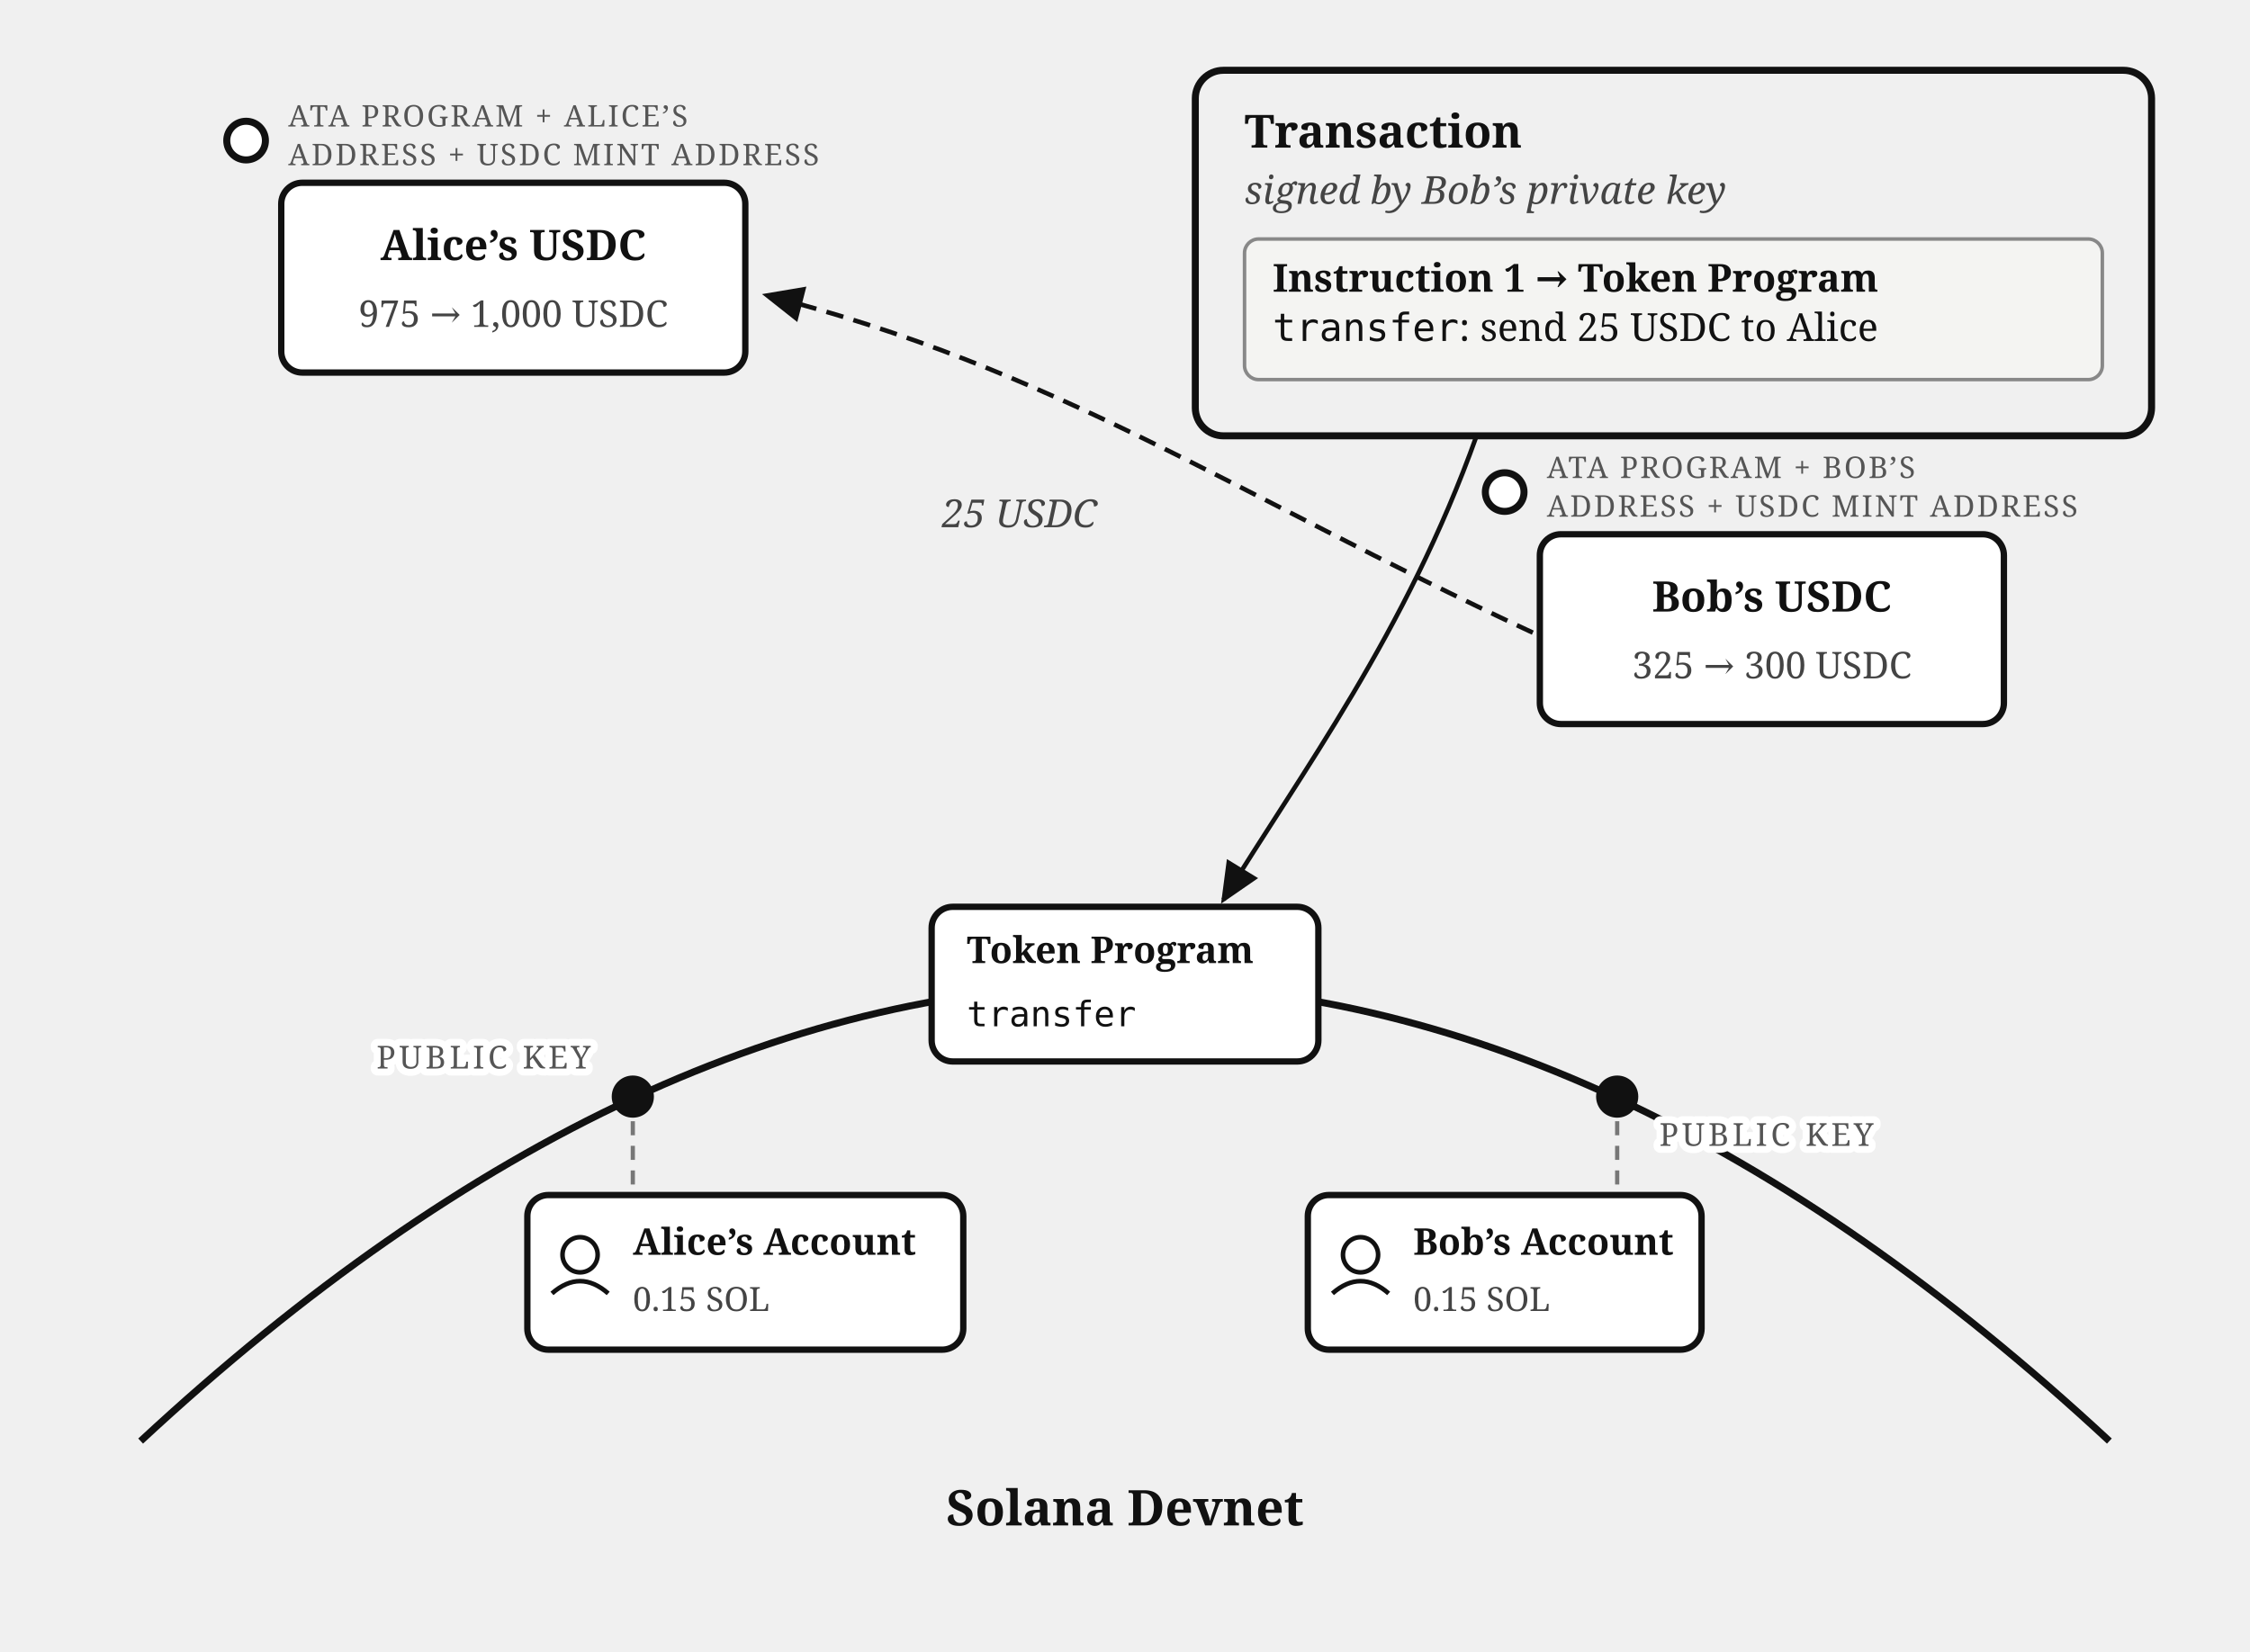
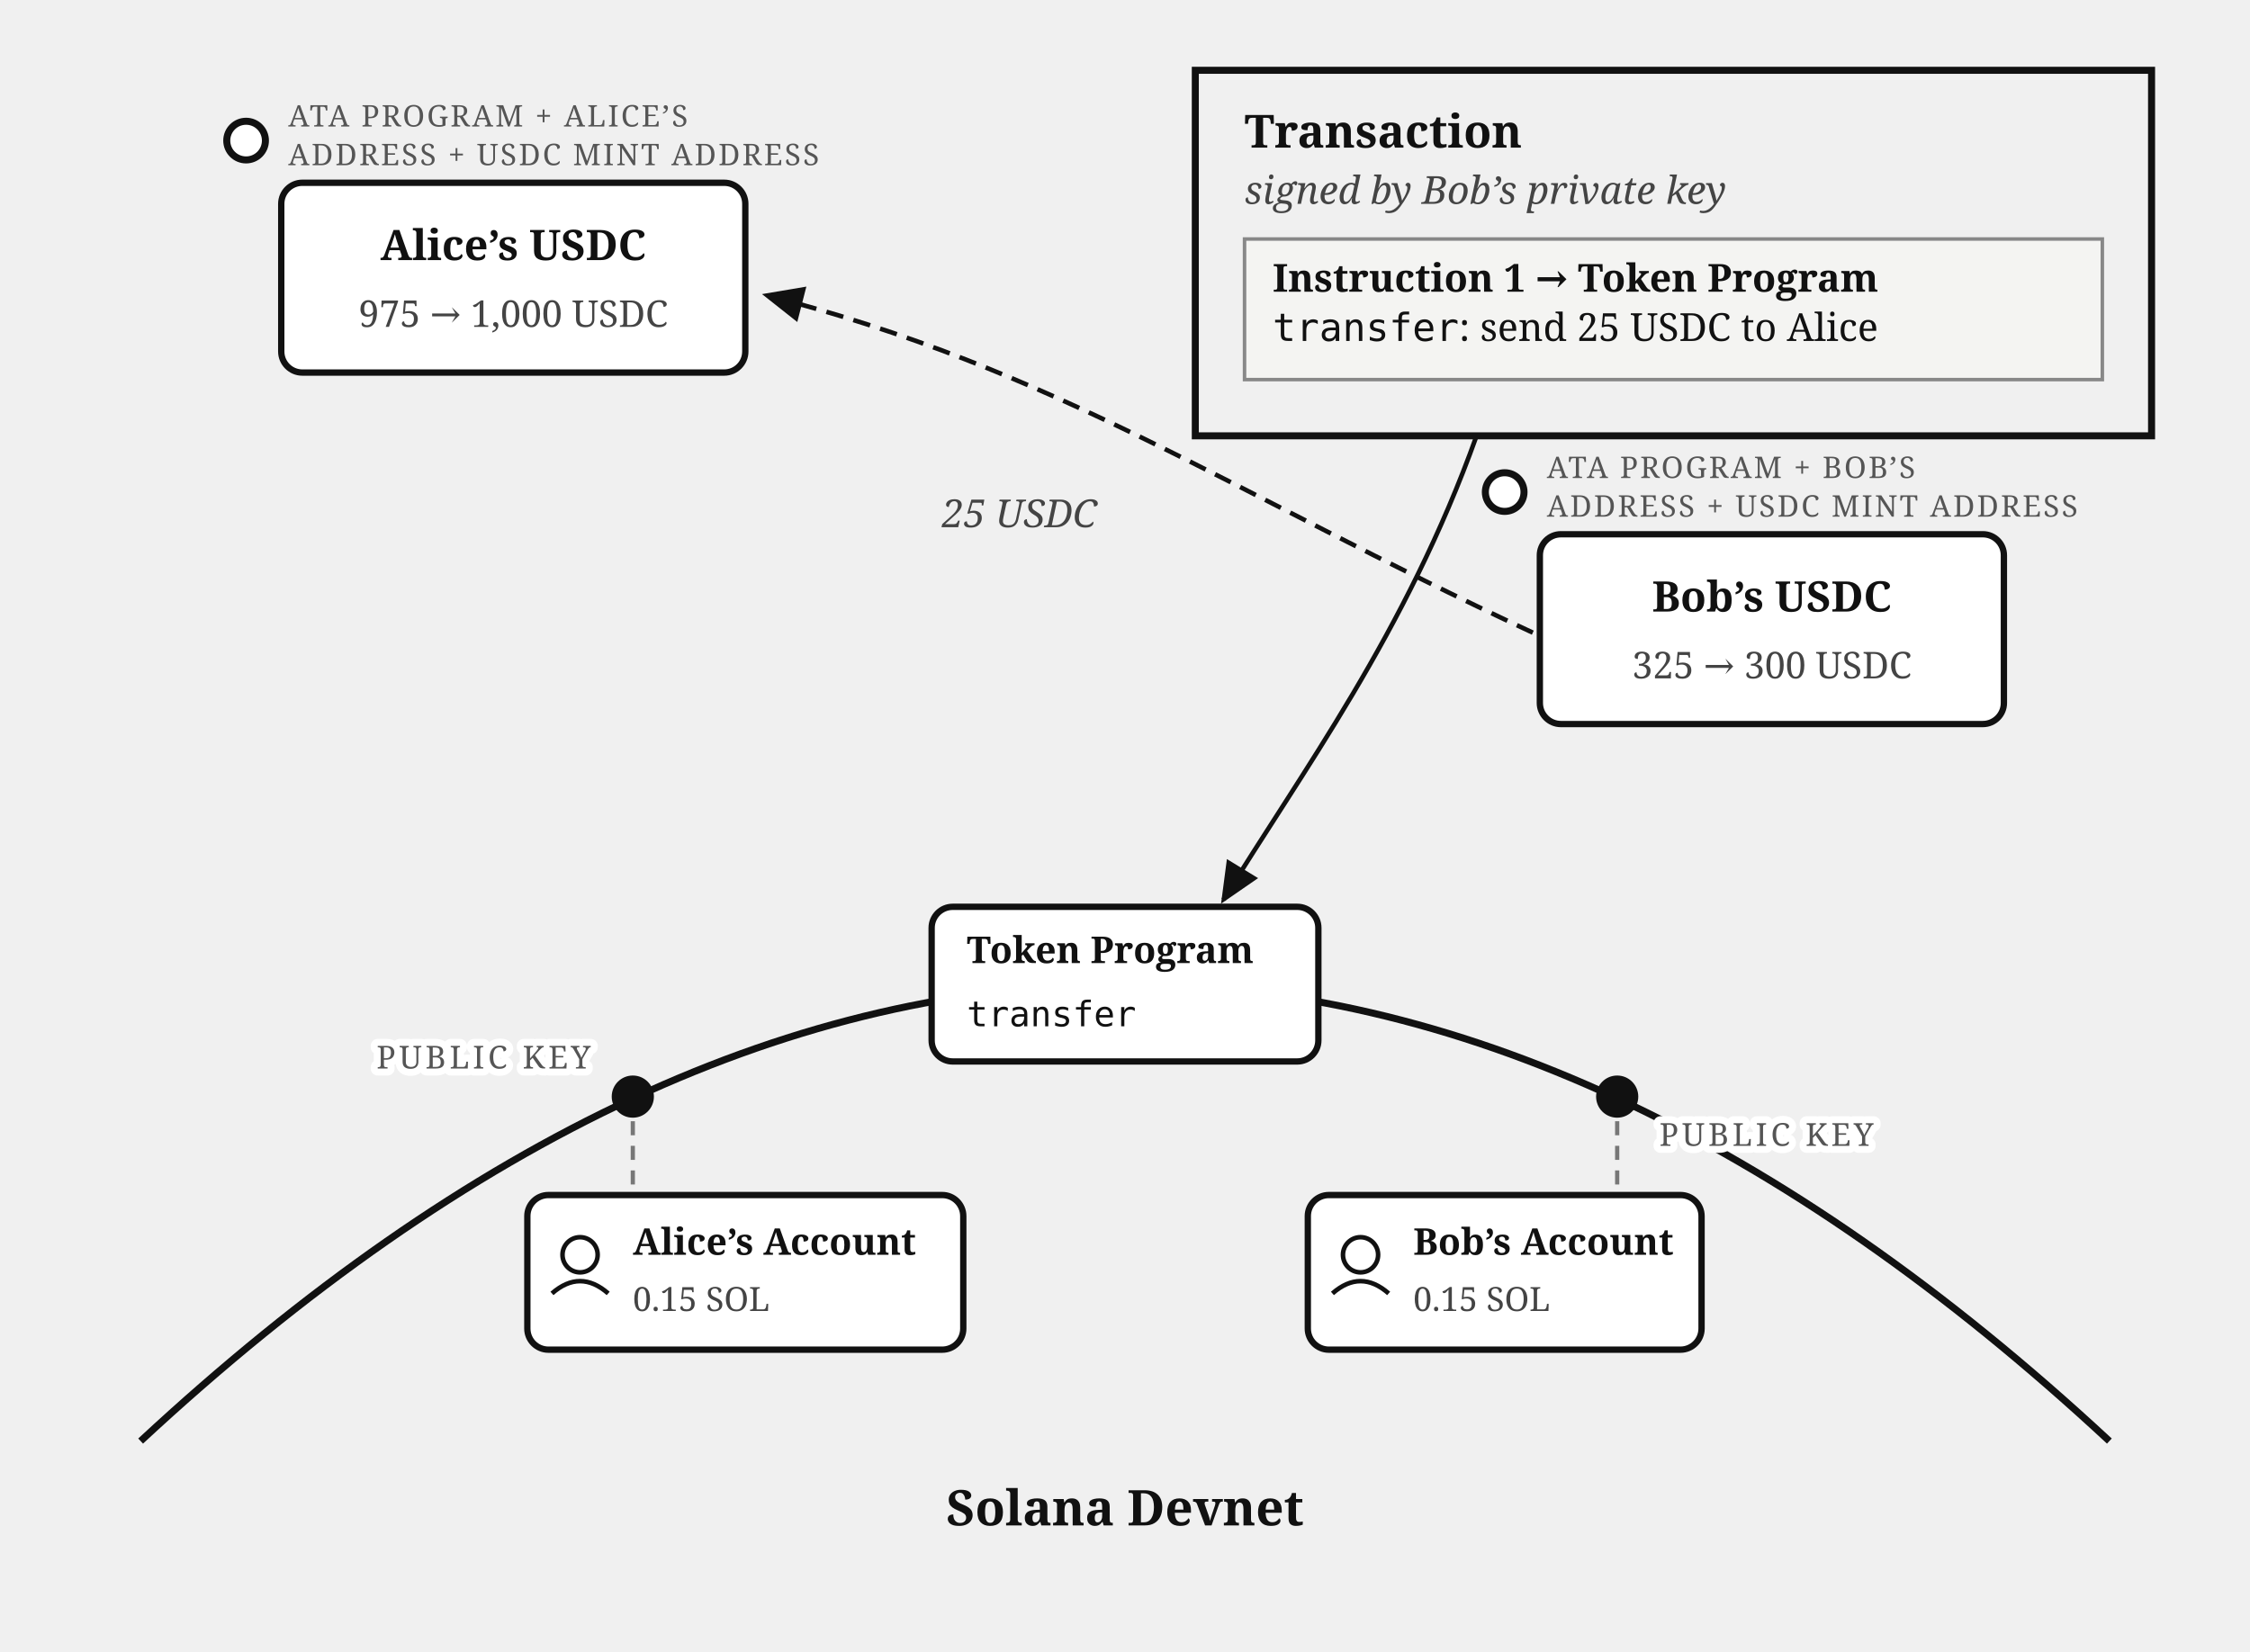
<svg xmlns="http://www.w3.org/2000/svg" viewBox="0 0 640 470" font-family="Georgia, serif" fill="#111">
  <defs>
    <marker id="arrow" markerWidth="9" markerHeight="8" refX="8" refY="4" orient="auto">
      <path d="M0,0 L9,4 L0,8 z" fill="#111" />
    </marker>
  </defs>
-   <rect x="340" y="20" width="272" height="104" rx="8" fill="none" stroke="#111" stroke-width="2" />
+   <rect x="340" y="20" width="272" height="104" fill="none" stroke="#111" stroke-width="2" />
  <text x="354" y="42" font-size="13" font-weight="bold">Transaction</text>
  <text x="354" y="58" font-size="11" font-style="italic" fill="#444">signed by Bob’s private key</text>
-   <rect x="354" y="68" width="244" height="40" rx="4" fill="#f4f4f2" stroke="#888" stroke-width="1" />
+   <rect x="354" y="68" width="244" height="40" fill="#f4f4f2" stroke="#888" stroke-width="1" />
  <text x="362" y="83" font-size="11" font-weight="bold">Instruction 1 → Token Program</text>
  <text x="362" y="97" font-size="11">
    <tspan font-family="Menlo, monospace">transfer</tspan>: send 25 USDC to Alice</text>
  <path d="M 40,410 Q 320,150 600,410" fill="none" stroke="#111" stroke-width="2" />
  <text x="320" y="434" font-size="14" font-weight="bold" text-anchor="middle">Solana Devnet</text>
  <circle cx="180" cy="312" r="6" fill="#111" />
  <text stroke="#fff" stroke-width="4" paint-order="stroke" stroke-linejoin="round" x="168" y="304" font-size="9" letter-spacing="1" fill="#555" text-anchor="end">PUBLIC KEY</text>
  <circle cx="460" cy="312" r="6" fill="#111" />
  <text stroke="#fff" stroke-width="4" paint-order="stroke" stroke-linejoin="round" x="472" y="326" font-size="9" letter-spacing="1" fill="#555">PUBLIC KEY</text>
  <rect x="150" y="340" width="124" height="44" rx="6" fill="#fff" stroke="#111" stroke-width="1.8" />
  <circle cx="165" cy="357" r="5" fill="none" stroke="#111" stroke-width="1.3" />
  <path d="M 157,368 Q 165,361 173,368" fill="none" stroke="#111" stroke-width="1.3" />
  <text x="180" y="357" font-size="10.5" font-weight="bold">Alice’s Account</text>
  <text x="180" y="373" font-size="9.5" fill="#444">0.15 SOL</text>
  <line x1="180" y1="319" x2="180" y2="339" stroke="#777" stroke-width="1.2" stroke-dasharray="4 3" />
  <rect x="372" y="340" width="112" height="44" rx="6" fill="#fff" stroke="#111" stroke-width="1.8" />
  <circle cx="387" cy="357" r="5" fill="none" stroke="#111" stroke-width="1.3" />
  <path d="M 379,368 Q 387,361 395,368" fill="none" stroke="#111" stroke-width="1.3" />
  <text x="402" y="357" font-size="10.5" font-weight="bold">Bob’s Account</text>
  <text x="402" y="373" font-size="9.5" fill="#444">0.15 SOL</text>
  <line x1="460" y1="319" x2="460" y2="339" stroke="#777" stroke-width="1.2" stroke-dasharray="4 3" />
  <rect x="265" y="258" width="110" height="44" rx="6" fill="#fff" stroke="#111" stroke-width="1.8" />
  <text x="275" y="274" font-size="10.5" font-weight="bold">Token Program</text>
  <text x="275" y="292" font-size="10" font-family="Menlo, monospace">transfer</text>
  <path d="M 420,124 C 400,180 370,220 348,256" fill="none" stroke="#111" stroke-width="1.3" marker-end="url(#arrow)" />
  <circle cx="70" cy="40" r="5.5" fill="#fff" stroke="#111" stroke-width="2" />
  <text x="82" y="36" font-size="8.5" letter-spacing="0.6" fill="#555">ATA PROGRAM + ALICE’S</text>
  <text x="82" y="47" font-size="8.5" letter-spacing="0.6" fill="#555">ADDRESS + USDC MINT ADDRESS</text>
  <rect x="80" y="52" width="132" height="54" rx="6" fill="#fff" stroke="#111" stroke-width="1.8" />
  <text x="146" y="74" font-size="12" font-weight="bold" text-anchor="middle">Alice’s USDC</text>
  <text x="146" y="93" font-size="10.5" fill="#444" text-anchor="middle">975 → 1,000 USDC</text>
  <circle cx="428" cy="140" r="5.5" fill="#fff" stroke="#111" stroke-width="2" />
  <text x="440" y="136" font-size="8.5" letter-spacing="0.6" fill="#555">ATA PROGRAM + BOB’S</text>
  <text x="440" y="147" font-size="8.5" letter-spacing="0.6" fill="#555">ADDRESS + USDC MINT ADDRESS</text>
  <rect x="438" y="152" width="132" height="54" rx="6" fill="#fff" stroke="#111" stroke-width="1.8" />
  <text x="504" y="174" font-size="12" font-weight="bold" text-anchor="middle">Bob’s USDC</text>
  <text x="504" y="193" font-size="10.5" fill="#444" text-anchor="middle">325 → 300 USDC</text>
  <path d="M 436,180 C 350,140 300,105 218,84" fill="none" stroke="#111" stroke-width="1.3" stroke-dasharray="5 3" marker-end="url(#arrow)" />
  <text x="290" y="150" font-size="11" fill="#444" text-anchor="middle" font-style="italic">25 USDC</text>
</svg>
